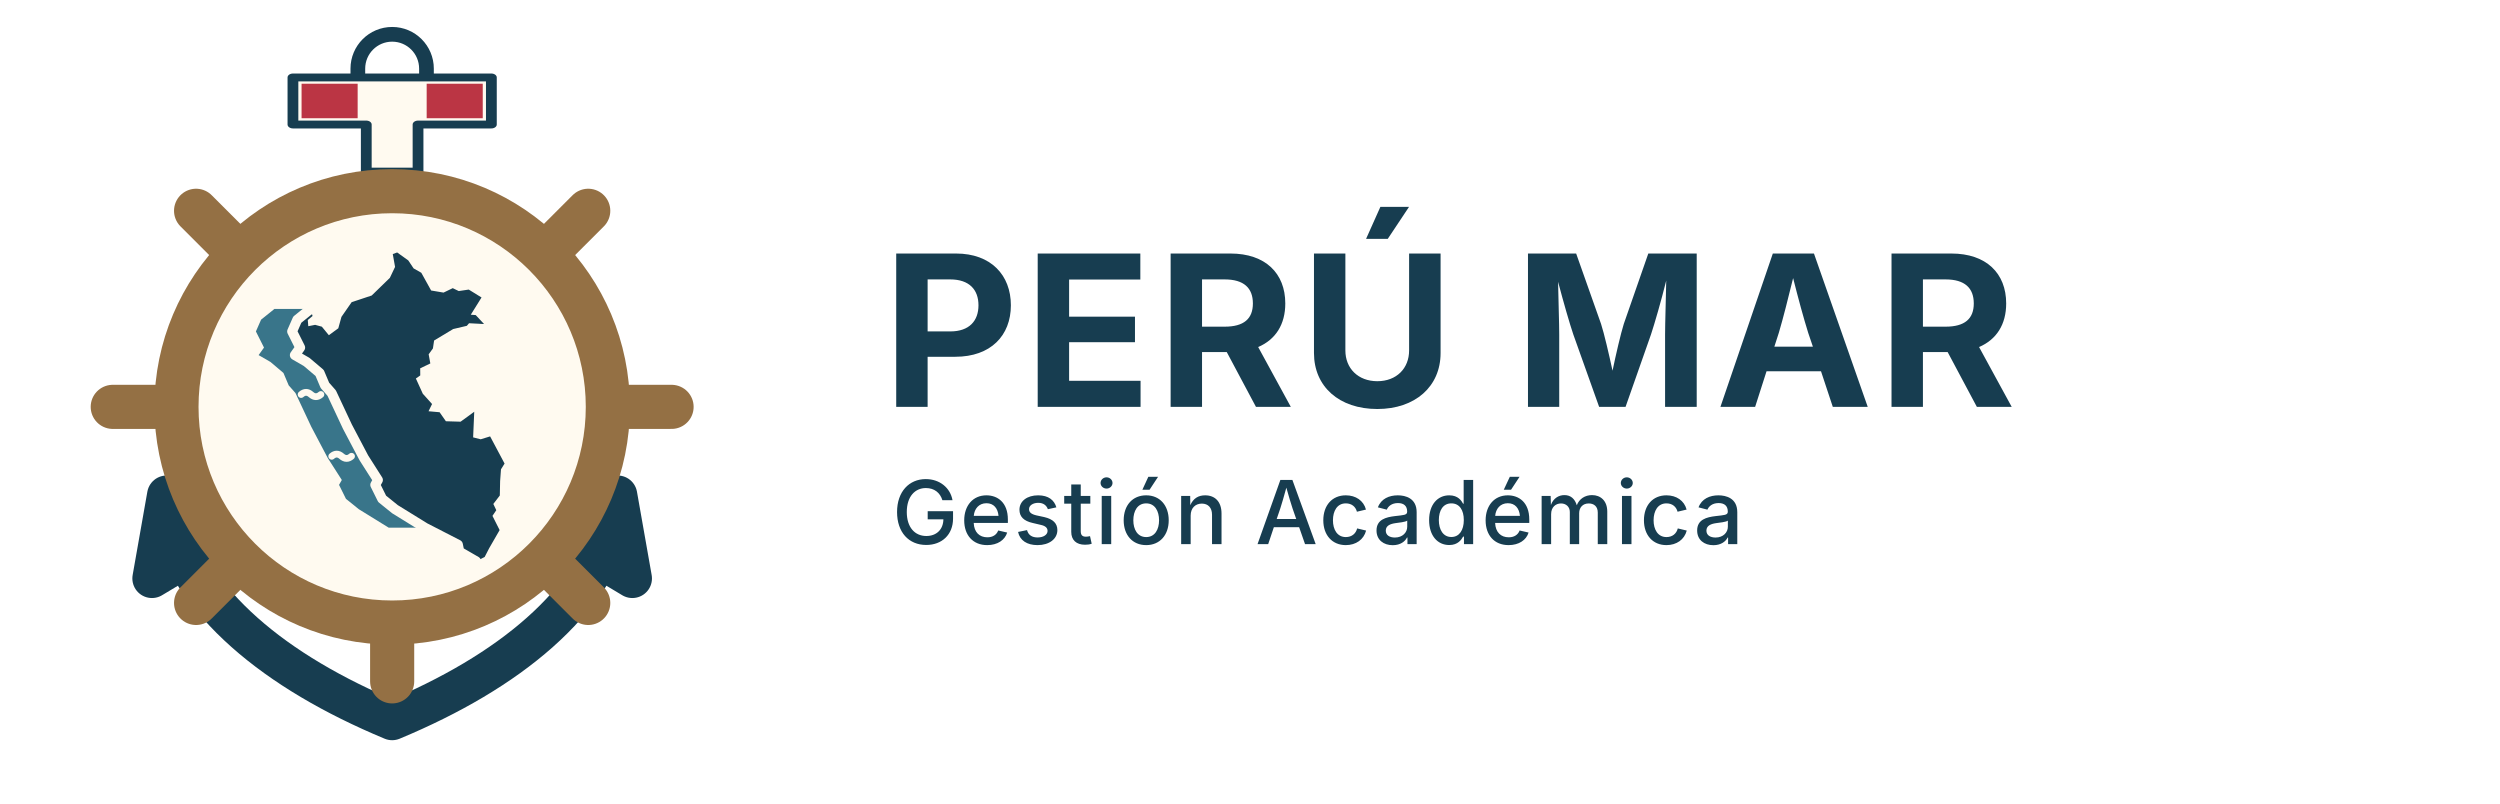
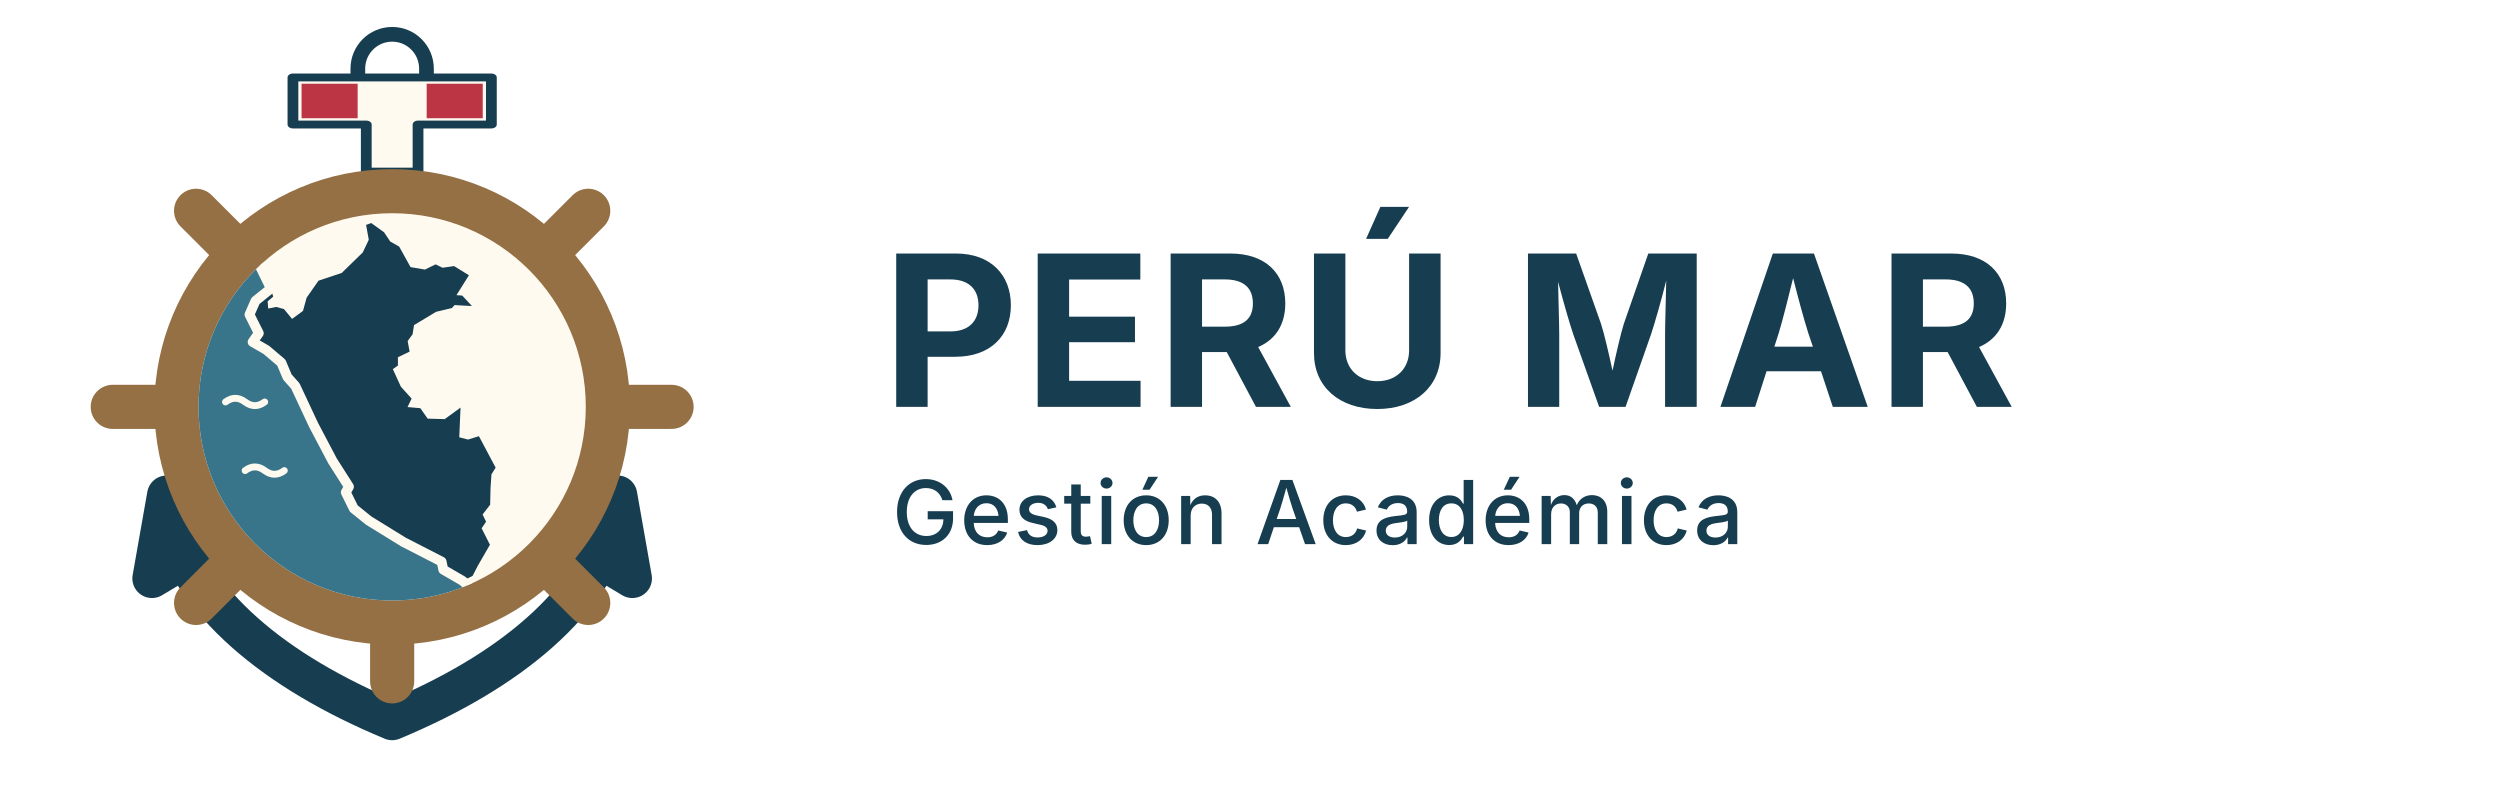
<svg xmlns="http://www.w3.org/2000/svg" viewBox="0 0 510 164" role="img" aria-labelledby="pm-logo-title pm-logo-desc">
  <g id="anchor" fill="none" stroke="var(--pm-ink, #173d50)" stroke-width="8" stroke-linecap="round" stroke-linejoin="round">
    <path id="anchor-eye" d="M73 18v-4a7 7 0 0 1 14 0v4" stroke-width="3" />
    <path d="M80 29v116M34 105c5 18 22 32 46 42 24-10 41-24 46-42" />
    <path d="m34 101-3 17 15-9m80-8 3 17-15-9" />
  </g>
  <g id="institutional-t" transform="translate(80 35) scale(.88 .64) translate(-80 -43)" stroke="var(--pm-ink, #173d50)" stroke-width="2.5" stroke-linejoin="round">
    <path d="M57 13h46v15H86v15H74V28H57Z" fill="var(--pm-paper, #fffaf0)" />
    <path d="M59 15h13v11H59Zm29 0h13v11H88Z" fill="var(--pm-red, #bb3544)" stroke="none" />
  </g>
  <g id="wheel" stroke="var(--pm-wheel, #947044)" stroke-linecap="round">
    <path d="M23 83h14m86 0h14M40 43l10 10m60 60 10 10M40 123l10-10m60-60 10-10M80 127v12" fill="none" stroke-width="9" />
    <circle cx="80" cy="83" r="44" fill="var(--pm-paper, #fffaf0)" stroke-width="9" />
  </g>
-   <g id="peru-and-mar-de-grau" transform="translate(80 83) scale(1.26) translate(-80 -83)">
-     <path id="western-sea" d="M66.79 67.15 L64.64 68.88 L63.80 70.79 L65.11 73.40 L64.24 74.62 L66.16 75.73 L68.26 77.51 L69.11 79.52 L70.21 80.77 L72.76 86.21 L75.42 91.26 L77.70 94.84 L77.26 95.63 L78.38 97.89 L80.46 99.57 L85.30 102.56 L79.44 102.56 L74.60 99.57 L72.52 97.89 L71.40 95.63 L71.85 94.84 L69.56 91.26 L66.90 86.21 L64.35 80.77 L63.25 79.52 L62.40 77.51 L60.30 75.73 L58.38 74.62 L59.25 73.40 L57.94 70.79 L58.78 68.88 L60.93 67.15Z" fill="var(--pm-sea, #39758a)" />
-     <path id="sea-lines" d="M65.26 81q.8-.7 1.6 0t1.6 0 M70.22 91q.8-.7 1.6 0t1.6 0" fill="none" stroke="var(--pm-paper, #fffaf0)" stroke-width="1.1" stroke-linecap="round" />
-     <path id="peru" d="M94.88 69.59 L92.45 69.46 L92.09 69.88 L89.88 70.40 L86.79 72.26 L86.60 73.54 L85.91 74.49 L86.18 75.97 L84.54 76.76 L84.55 77.91 L83.84 78.41 L84.96 80.87 L86.46 82.54 L85.89 83.71 L87.68 83.87 L88.70 85.33 L91.08 85.40 L93.29 83.79 L93.11 87.94 L94.34 88.25 L95.86 87.78 L98.20 92.18 L97.62 93.11 L97.48 95.03 L97.43 97.35 L96.38 98.72 L96.86 99.73 L96.24 100.65 L97.40 102.95 L95.70 105.90 L94.98 107.30 L93.59 108.00 L90.88 106.43 L90.65 105.31 L85.30 102.56 L80.46 99.57 L78.38 97.89 L77.26 95.63 L77.70 94.84 L75.42 91.26 L72.76 86.21 L70.21 80.77 L69.11 79.52 L68.26 77.51 L66.16 75.73 L64.24 74.62 L65.11 73.40 L63.80 70.79 L64.64 68.88 L66.79 67.15 L67.11 68.29 L66.34 68.94 L66.42 69.94 L67.53 69.72 L68.62 70.02 L69.75 71.40 L71.28 70.28 L71.79 68.43 L73.44 66.05 L76.69 64.97 L79.63 62.11 L80.47 60.34 L80.10 58.26 L80.81 58.00 L82.61 59.29 L83.47 60.58 L84.72 61.29 L86.31 64.16 L88.32 64.50 L89.81 63.78 L90.78 64.25 L92.40 64.01 L94.47 65.29 L92.73 68.08 L93.53 68.14Z" fill="var(--pm-ink, #173d50)" />
-     <path id="western-coast" d="M66.79 67.15 L64.64 68.88 L63.80 70.79 L65.11 73.40 L64.24 74.62 L66.16 75.73 L68.26 77.51 L69.11 79.52 L70.21 80.77 L72.76 86.21 L75.42 91.26 L77.70 94.84 L77.26 95.63 L78.38 97.89 L80.46 99.57 L85.30 102.56 L90.65 105.31 L90.88 106.43 L93.59 108.00" fill="none" stroke="var(--pm-paper, #fffaf0)" stroke-width="1.6" stroke-linecap="round" stroke-linejoin="round" />
+   <g id="peru-and-mar-de-grau">
+     <defs>
+       <clipPath id="medallion-coast-clip">
+         <circle cx="80" cy="83" r="39.5" />
+       </clipPath>
+     </defs>
+     <g clip-path="url(#medallion-coast-clip)">
+       <path id="western-sea" d="M48.00 44.00 L55.26 58.86 L52.12 61.38 L50.89 64.18 L52.80 67.98 L51.53 69.76 L54.33 71.38 L57.39 73.98 L58.63 76.92 L60.25 78.74 L63.97 86.69 L67.85 94.05 L71.19 99.29 L70.54 100.44 L72.17 103.74 L75.21 106.20 L82.28 110.56 L90.09 114.57 L90.43 116.21 L94.38 118.50 L103.00 126.00 L0.00 126.00 L0.00 44.00Z" fill="var(--pm-sea, #39758a)" />
+       <path id="sea-lines" d="M46 82q2-1.5 4 0t4 0M50 96q2-1.5 4 0t4 0" fill="none" stroke="var(--pm-paper, #fffaf0)" stroke-width="1.4" stroke-linecap="round" />
+       <path id="peru" d="M96.27 62.43 L92.72 62.24 L92.19 62.84 L88.96 63.61 L84.46 66.32 L84.17 68.19 L83.16 69.57 L83.56 71.73 L81.17 72.88 L81.18 74.57 L80.14 75.30 L81.78 78.89 L83.97 81.32 L83.14 83.04 L85.75 83.27 L87.24 85.40 L90.72 85.50 L93.95 83.15 L93.69 89.21 L95.48 89.67 L97.70 88.98 L101.11 95.40 L100.26 96.76 L100.07 99.56 L99.99 102.96 L98.45 104.95 L99.16 106.43 L98.25 107.77 L99.95 111.13 L97.46 115.43 L96.41 117.48 L94.38 118.50 L90.43 116.21 L90.09 114.57 L82.28 110.56 L75.21 106.20 L72.17 103.74 L70.54 100.44 L71.19 99.29 L67.85 94.05 L63.97 86.69 L60.25 78.74 L58.63 76.92 L57.39 73.98 L54.33 71.38 L51.53 69.76 L52.80 67.98 L50.89 64.18 L52.12 61.38 L55.26 58.86 L55.73 60.52 L54.60 61.47 L54.71 62.94 L56.34 62.62 L57.93 63.05 L59.58 65.06 L61.81 63.42 L62.55 60.73 L64.97 57.26 L69.71 55.68 L74.00 51.50 L75.23 48.91 L74.68 45.88 L75.73 45.50 L78.35 47.39 L79.61 49.27 L81.43 50.30 L83.75 54.49 L86.69 54.99 L88.86 53.93 L90.28 54.62 L92.64 54.28 L95.66 56.15 L93.12 60.21 L94.30 60.30Z" fill="var(--pm-ink, #173d50)" />
+       <path id="western-coast" d="M48.00 44.00 L55.26 58.86 L52.12 61.38 L50.89 64.18 L52.80 67.98 L51.53 69.76 L54.33 71.38 L57.39 73.98 L58.63 76.92 L60.25 78.74 L63.97 86.69 L67.85 94.05 L71.19 99.29 L70.54 100.44 L72.17 103.74 L75.21 106.20 L82.28 110.56 L90.09 114.57 L90.43 116.21 L94.38 118.50 L103.00 126.00" fill="none" stroke="var(--pm-paper, #fffaf0)" stroke-width="2" stroke-linecap="round" stroke-linejoin="round" />
+     </g>
  </g>
  <g id="wordmark" fill="var(--pm-ink, #173d50)" font-family="system-ui, -apple-system, 'Segoe UI', sans-serif">
    <text x="180" y="83" font-size="43" font-weight="750" letter-spacing="1">PERÚ MAR</text>
    <text x="182" y="111" font-size="18" font-weight="450" letter-spacing=".4">Gestión Académica</text>
  </g>
</svg>
